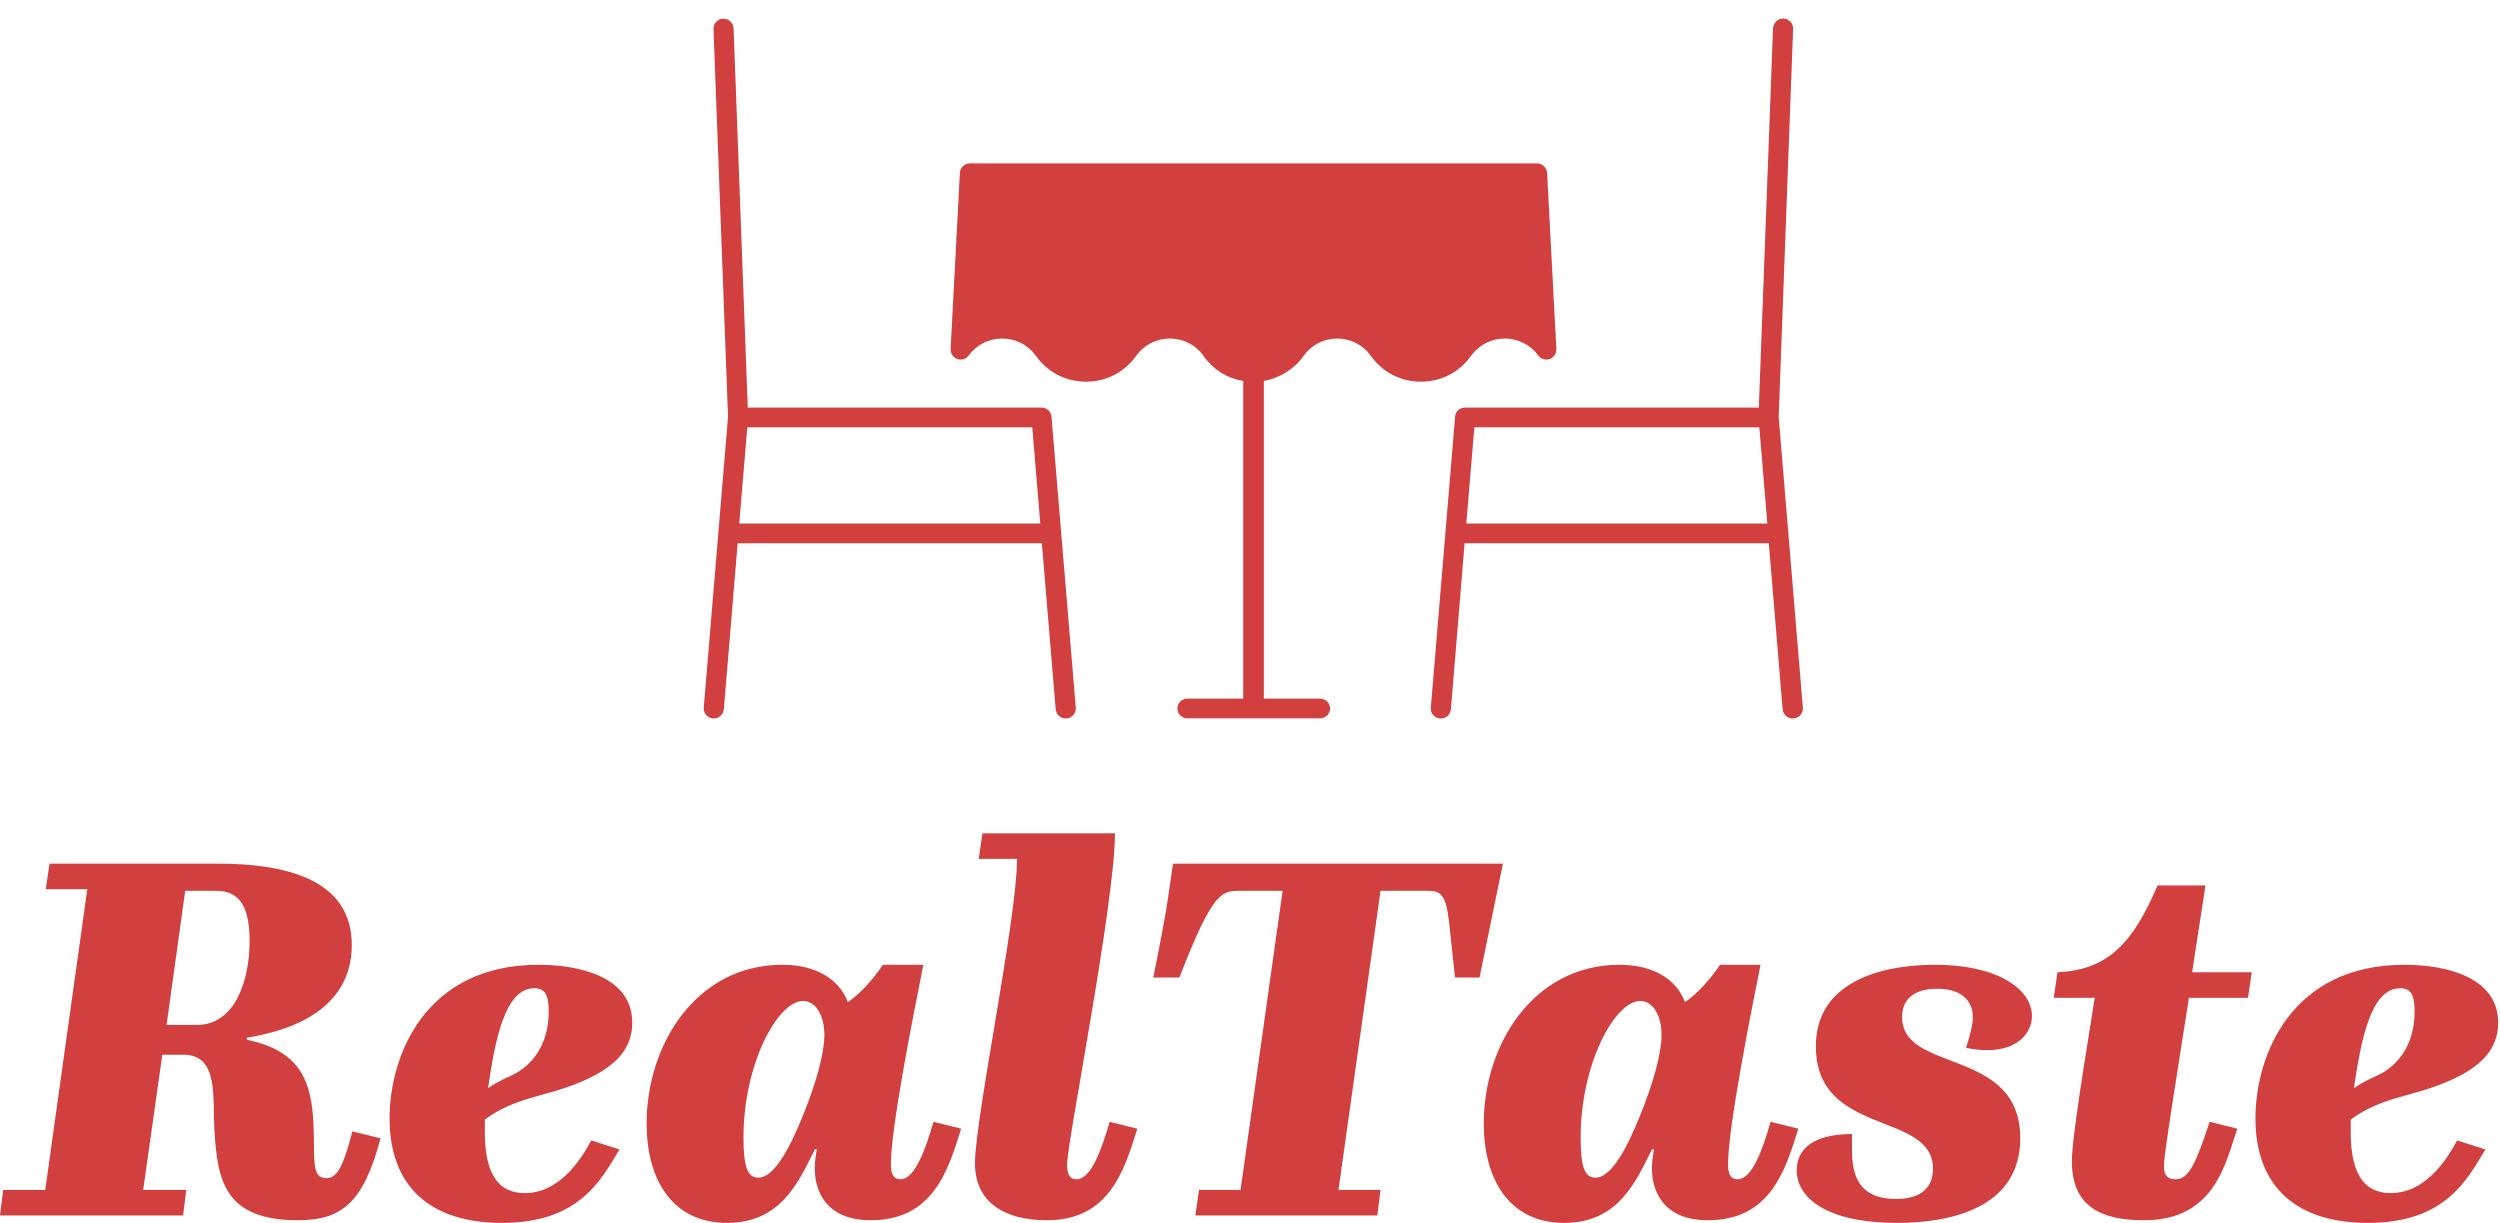
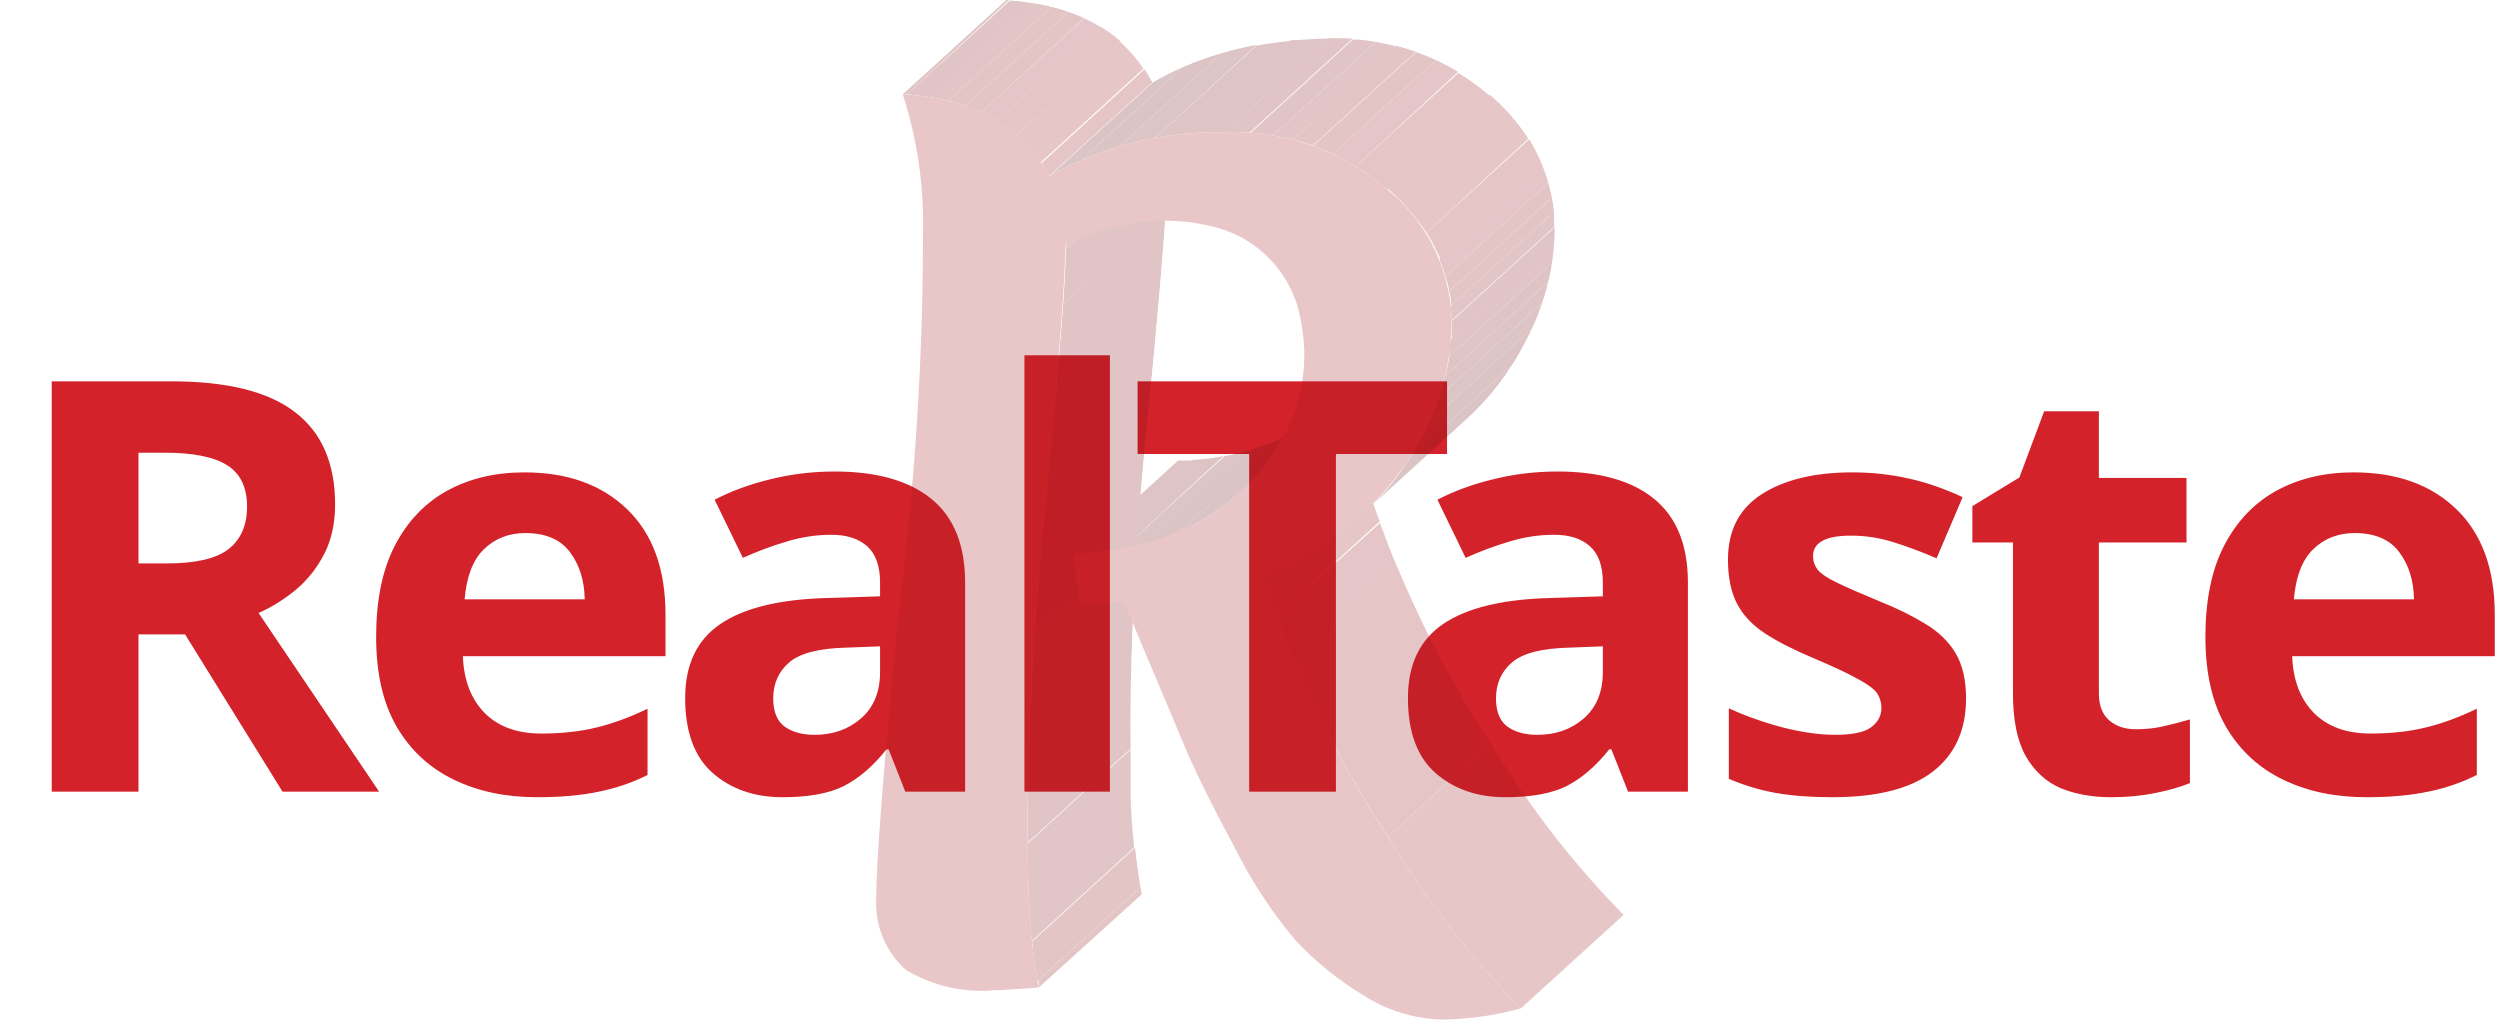
- <svg width="270" height="132">
-   <defs id="SvgjsDefs2926" />
-   <g id="main_text" rel="mainfill" name="main_text" feature="main_text" groupname="main_text" fill="#d23f3f" transform="translate(0.5173037, 73.7913) scale(2.873882)">
-     <path d="M-0.18 20 l0.12 -0.96 l1.58 0 l1.58 -11.3 l-1.56 0 l0.14 -0.96 l6.34 0 c3.4 0 5.02 1.06 5.02 3.06 c0 1.48 -0.88 2.98 -3.94 3.48 l0 0.08 c2.08 0.42 2.42 1.66 2.5 3.14 c0.06 1.32 -0.1 2.06 0.48 2.06 c0.36 0 0.62 -0.32 0.98 -1.76 l1.06 0.26 c-0.64 2.42 -1.46 3.08 -3.1 3.08 c-2.8 0 -3.02 -1.54 -3.14 -3.34 c-0.08 -1.24 0.18 -2.88 -1.16 -2.88 l-0.8 0 l-0.72 5.08 l1.62 0 l-0.12 0.96 l-6.88 0 z M7.94 7.8 l-1.16 0 l-0.7 5.04 l1.14 0 c1.42 0 1.98 -1.64 1.98 -3.16 c0 -1.48 -0.52 -1.88 -1.26 -1.88 z M14.46 16.36 c0 -2.4 1.36 -5.78 5.6 -5.78 c1.52 0 3.52 0.44 3.52 2.18 c0 1 -0.66 1.58 -1.46 2 c-0.96 0.5 -1.86 0.66 -2.6 0.9 c-0.62 0.2 -1.12 0.46 -1.48 0.74 l0 0.44 c0 1.02 0.18 2.32 1.5 2.32 c1.26 0 2.06 -1.16 2.5 -1.98 l1.06 0.34 c-0.7 1.16 -1.52 2.76 -4.42 2.76 c-2.72 0 -4.22 -1.4 -4.22 -3.92 z M19.9 11.46 c-1.12 0 -1.48 2 -1.74 3.76 c0.16 -0.12 0.38 -0.24 0.62 -0.36 l0.26 -0.12 c0.74 -0.34 1.4 -1.12 1.4 -2.4 c0 -0.52 -0.08 -0.88 -0.54 -0.88 z M27.76 17.06 c0 1.1 0.14 1.52 0.56 1.52 c0.6 0 1.2 -1.14 1.7 -2.4 c0.46 -1.14 0.78 -2.26 0.78 -2.96 c0 -0.76 -0.34 -1.28 -0.8 -1.28 c-0.96 0 -2.24 2.38 -2.24 5.12 z M24.12 16.54 c0 -2.98 1.88 -5.96 5.1 -5.96 c1.26 0 2.14 0.54 2.46 1.4 c0.44 -0.28 0.94 -0.84 1.32 -1.4 l1.52 0 c-0.38 1.9 -1.22 6.12 -1.22 7.5 c0 0.34 0.08 0.56 0.36 0.56 c0.52 0 0.92 -1.04 1.24 -2.16 l1.04 0.26 c-0.5 1.62 -1.08 3.44 -3.4 3.44 c-1.66 0 -2.1 -1.08 -2.1 -1.94 c0 -0.28 0.04 -0.54 0.08 -0.72 l-0.08 0 c-0.62 1.24 -1.28 2.76 -3.3 2.76 s-3.02 -1.58 -3.02 -3.74 z M36.46 18.04 c0 -1.68 1.58 -9.2 1.58 -11.44 l-1.44 0 l0.14 -0.96 l4.98 0 c0 2.6 -1.8 11.62 -1.8 12.44 c0 0.34 0.08 0.56 0.36 0.56 c0.52 0 0.92 -1.04 1.24 -2.16 l1.04 0.26 c-0.5 1.62 -1.08 3.44 -3.4 3.44 c-1.52 0 -2.7 -0.62 -2.7 -2.14 z M44.74 20 l0.14 -0.96 l1.56 0 l1.58 -11.24 l-1.54 0 c-0.72 0 -1.04 -0.1 -2.34 3.26 l-0.98 0 s0.42 -2.06 0.54 -2.9 l0.2 -1.38 l12.4 0 l-0.88 4.28 l-0.92 0 l-0.18 -1.66 c-0.12 -1.34 -0.26 -1.6 -0.82 -1.6 l-1.8 0 l-1.58 11.24 l1.58 0 l-0.12 0.96 l-6.84 0 z M59.22 17.06 c0 1.1 0.14 1.52 0.56 1.52 c0.6 0 1.2 -1.14 1.7 -2.4 c0.46 -1.14 0.78 -2.26 0.78 -2.96 c0 -0.76 -0.34 -1.28 -0.8 -1.28 c-0.96 0 -2.24 2.38 -2.24 5.12 z M55.58 16.54 c0 -2.98 1.88 -5.96 5.1 -5.96 c1.26 0 2.14 0.54 2.46 1.4 c0.44 -0.28 0.94 -0.84 1.32 -1.4 l1.52 0 c-0.38 1.9 -1.22 6.12 -1.22 7.5 c0 0.34 0.08 0.56 0.36 0.56 c0.52 0 0.92 -1.04 1.24 -2.16 l1.04 0.26 c-0.5 1.62 -1.08 3.44 -3.4 3.44 c-1.66 0 -2.1 -1.08 -2.1 -1.94 c0 -0.28 0.04 -0.54 0.08 -0.72 l-0.08 0 c-0.62 1.24 -1.28 2.76 -3.3 2.76 s-3.02 -1.58 -3.02 -3.74 z M67.34 18.3 c0 -0.7 0.5 -1.36 2.08 -1.36 c0.02 0.74 -0.26 2.44 1.64 2.44 c1 0 1.4 -0.46 1.4 -1.14 c0 -2.18 -4.4 -1.18 -4.4 -4.6 c0 -2.38 2.38 -3.06 4.46 -3.06 c2.48 0 3.66 0.98 3.66 1.92 c0 0.74 -0.72 1.56 -2.48 1.2 c0 0 0.26 -0.72 0.26 -1.16 c0 -0.52 -0.34 -1.06 -1.34 -1.06 c-0.9 0 -1.32 0.42 -1.32 1.06 c0 2.14 4.44 1.12 4.44 4.56 c0 2.56 -2.5 3.18 -4.64 3.18 c-2.56 0 -3.76 -0.9 -3.76 -1.98 z M77.68 17.96 c0 -0.6 0.22 -2.18 0.86 -6.14 l-1.54 0 l0.14 -0.96 c1.94 -0.08 2.86 -1.16 3.76 -3.26 l1.8 0 s-0.34 2.2 -0.5 3.26 l2.24 0 l-0.14 0.96 l-2.22 0 c-0.56 3.58 -0.94 5.9 -0.94 6.34 c0 0.32 0.12 0.48 0.44 0.48 c0.5 0 0.76 -0.6 1.28 -2.16 l1.04 0.26 c-0.44 1.24 -0.82 3.44 -3.5 3.44 c-1.58 0 -2.72 -0.48 -2.72 -2.22 z M84.58 16.36 c0 -2.4 1.36 -5.78 5.6 -5.78 c1.52 0 3.52 0.44 3.52 2.18 c0 1 -0.66 1.58 -1.46 2 c-0.96 0.5 -1.86 0.66 -2.6 0.9 c-0.62 0.2 -1.12 0.46 -1.48 0.74 l0 0.44 c0 1.02 0.18 2.32 1.5 2.32 c1.26 0 2.06 -1.16 2.5 -1.98 l1.06 0.34 c-0.7 1.16 -1.52 2.76 -4.42 2.76 c-2.72 0 -4.22 -1.4 -4.22 -3.92 z M90.02 11.46 c-1.12 0 -1.48 2 -1.74 3.76 c0.16 -0.12 0.38 -0.24 0.62 -0.36 l0.26 -0.12 c0.74 -0.34 1.4 -1.12 1.4 -2.4 c0 -0.52 -0.08 -0.88 -0.54 -0.88 z" />
-   </g>
-   <g id="SvgjsG2928" rel="mainfill" name="symbol" feature="symbol" fill="#d23f3f" transform="translate(68.83917, -26.69932) scale(0.1331802)">
-     <path d="M675.6,489.6l0.7-0.9c6.4-8.7,16.2-13.7,27.1-13.7c10.8,0,20.7,5,27.1,13.7c2.1,2.9,5.9,4.1,9.3,2.9  c3.4-1.2,5.6-4.5,5.4-8.1l-7.5-142.8c-0.2-4.3-3.8-7.7-8.1-7.7h-460c-4.3,0-7.9,3.3-8.1,7.7l-7.5,142.8c-0.2,3.6,2,6.9,5.4,8.1  c3.4,1.2,7.2,0,9.3-2.9c6.4-8.7,16.2-13.7,27.1-13.7c10.8,0,20.7,5,27.1,13.7l0.7,0.9c9.5,13,24.1,20.4,40.2,20.4  c16.1,0,30.7-7.4,40.2-20.4l0.7-0.9c6.4-8.7,16.2-13.7,27.1-13.7c10.8,0,20.7,5,27.1,13.7l0.5,0.9c7.9,10.8,18.9,17.7,31.9,19.8V767  h-45.2c-4.5,0-8.2,3.5-8.2,8c0,4.5,3.7,8,8.2,8h107.4c4.5,0,8.2-3.5,8.2-8c0-4.5-3.7-8-8.2-8H508V509.4c12-2.1,24-9,31.9-19.8  l0.6-0.9c6.4-8.7,16.2-13.7,27-13.7c10.8,0,20.7,5,27,13.7l0.7,0.9c9.5,13,24.1,20.4,40.2,20.4C651.5,510,666.1,502.6,675.6,489.6z   M945.1,774.3l-19.6-235.8L937.2,224c0.2-4.5-3.3-8.3-7.8-8.5c-4.5-0.2-8.3,3.6-8.5,8.1L909.4,531H671.2c-4.2,0-7.8,3-8.1,7.3  l-19.7,236.1c-0.4,4.5,3,8.4,7.5,8.7c4.5,0.4,8.4-3,8.8-7.5L670.8,641c0.1,0,0.2,0,0.3,0h246.1c0.1,0,0.2,0,0.3,0l11.2,134.6  c0.4,4.3,3.9,7.5,8.1,7.5c0.2,0,0.5,0,0.7,0C942.1,782.7,945.5,778.8,945.1,774.3z M672.2,625l6.5-78h231.1l6.5,78H672.2z   M335.8,538.3c-0.4-4.2-3.9-7.3-8.1-7.3H89.5L78,223.6c-0.2-4.5-3.9-8.1-8.5-8c-4.5,0.2-8,3.9-7.8,8.4l11.8,314.5L53.8,774.3  c-0.4,4.5,3,8.4,7.5,8.8c4.5,0.4,8.4-3,8.8-7.5L81.3,641c0.1,0,0.2,0,0.3,0h246.1c0.1,0,0.2,0,0.3,0l11.2,134.6  c0.4,4.3,3.9,7.5,8.1,7.5c0.2,0,0.5,0,0.7,0c4.5-0.4,7.8-4.2,7.5-8.7L335.8,538.3z M82.6,625l6.5-78h231.1l6.5,78H82.6z" />
+ <svg xmlns="http://www.w3.org/2000/svg" id="Camada_1" data-name="Camada 1" viewBox="0 0 91.39 37.26">
+   <defs>
+     <style>.cls-1{fill:none;}.cls-2{font-size:21px;fill:#d3222a;font-family:Merienda-Bold, Merienda;font-weight:700;letter-spacing:-0.05em;}.cls-3{opacity:0.25;}.cls-4{isolation:isolate;}.cls-5{clip-path:url(#clip-path);}.cls-6{fill:#98181e;}.cls-7{fill:#9c191f;}.cls-8{fill:#a01a20;}.cls-9{fill:#a11a20;}.cls-10{clip-path:url(#clip-path-2);}.cls-11{fill:#7f1419;}.cls-12{fill:#7a1418;}.cls-13{fill:#761318;}.cls-14{fill:#721217;}.cls-15{fill:#6e1216;}.cls-16{clip-path:url(#clip-path-3);}.cls-17{fill:#8b161c;}.cls-18{fill:#87161b;}.cls-19{fill:#83151a;}.cls-20{fill:#8f171d;}.cls-21{fill:#94181d;}.cls-22{clip-path:url(#clip-path-4);}.cls-23{clip-path:url(#clip-path-5);}.cls-24{fill:#a71b21;}</style>
+     <clipPath id="clip-path" transform="translate(-136.85 -272.89)">
+       <path class="cls-1" d="M183.52,295.39,187.3,292a39.78,39.78,0,0,0,4.38,8.58,32.61,32.61,0,0,0,4.55,5.78l-3.78,3.44a32.29,32.29,0,0,1-4.54-5.78A40.29,40.29,0,0,1,183.52,295.39Z" />
+     </clipPath>
+     <clipPath id="clip-path-2" transform="translate(-136.85 -272.89)">
+       <path class="cls-1" d="M185.92,287.5l-3.77,3.44a9.32,9.32,0,0,1-6,2.22l3.77-3.44A9.32,9.32,0,0,0,185.92,287.5Z" />
+     </clipPath>
+     <clipPath id="clip-path-3" transform="translate(-136.85 -272.89)">
+       <path class="cls-1" d="M175.8,281.84l3.78-3.44c0,1-.23,4.21-.76,9.67a103.57,103.57,0,0,0-.6,13.7,22.79,22.79,0,0,0,.38,3.81L174.82,309a23.91,23.91,0,0,1-.38-3.81,105.35,105.35,0,0,1,.61-13.69C175.58,286.05,175.84,282.82,175.8,281.84Z" />
+     </clipPath>
+     <clipPath id="clip-path-4" transform="translate(-136.85 -272.89)">
+       <path class="cls-1" d="M169.85,276.33l3.78-3.44q4,.27,5.35,3l-3.78,3.44Q173.81,276.6,169.85,276.33Z" />
+     </clipPath>
+     <clipPath id="clip-path-5" transform="translate(-136.85 -272.89)">
+       <path class="cls-1" d="M190.51,288.17l-3.77,3.44a9.91,9.91,0,0,0,3.17-7.18,6.38,6.38,0,0,0-2.46-4.71,8.58,8.58,0,0,0-5.79-2h-.14a12.6,12.6,0,0,0-6.32,1.61l3.78-3.44a12.57,12.57,0,0,1,6.32-1.61h.13a8.62,8.62,0,0,1,5.8,2,6.4,6.4,0,0,1,2.46,4.71,9.18,9.18,0,0,1-1.64,5.36A9.47,9.47,0,0,1,190.51,288.17Z" />
+     </clipPath>
+   </defs>
+   <text class="cls-2" transform="translate(0 28.94)">RealTaste</text>
+   <g class="cls-3">
+     <g class="cls-4">
+       <g class="cls-4">
+         <g class="cls-5">
+           <g class="cls-4">
+             <path class="cls-6" d="M183.52,295.39,187.3,292c.2.55.41,1.11.64,1.66l-3.77,3.44c-.23-.55-.45-1.1-.65-1.66" transform="translate(-136.85 -272.89)" />
+             <path class="cls-7" d="M184.17,297.05l3.77-3.44a42.14,42.14,0,0,0,3.42,6.43l-3.77,3.44a40.44,40.44,0,0,1-3.42-6.43" transform="translate(-136.85 -272.89)" />
+             <path class="cls-8" d="M187.59,303.48l3.77-3.44.32.49a32.61,32.61,0,0,0,4.55,5.78l-3.78,3.44a32.29,32.29,0,0,1-4.54-5.78l-.32-.49" transform="translate(-136.85 -272.89)" />
+           </g>
+         </g>
+       </g>
+       <polygon class="cls-9" points="46.11 20.99 49.88 17.55 50.44 19.06 46.67 22.5 46.11 20.99" />
+       <g class="cls-4">
+         <g class="cls-10">
+           <g class="cls-4">
+             <path class="cls-11" d="M176.11,293.16l3.77-3.44.6,0-3.77,3.44-.6,0" transform="translate(-136.85 -272.89)" />
+             <path class="cls-12" d="M176.71,293.12l3.77-3.44c.39,0,.77-.09,1.14-.16L177.85,293c-.37.07-.75.12-1.14.16" transform="translate(-136.85 -272.89)" />
+             <path class="cls-13" d="M177.85,293l3.77-3.44c.37-.07.73-.15,1.07-.25l-3.77,3.44c-.34.1-.7.18-1.07.25" transform="translate(-136.85 -272.89)" />
+             <path class="cls-14" d="M178.92,292.71l3.77-3.44a11.11,11.11,0,0,0,1.11-.4L180,292.31a9.72,9.72,0,0,1-1.11.4" transform="translate(-136.85 -272.89)" />
+             <path class="cls-15" d="M180,292.31l3.77-3.44a7.8,7.8,0,0,0,2.12-1.37l-3.77,3.44a8,8,0,0,1-2.12,1.37" transform="translate(-136.85 -272.89)" />
+           </g>
+         </g>
+       </g>
+       <g class="cls-4">
+         <g class="cls-16">
+           <g class="cls-4">
+             <path class="cls-17" d="M175.8,281.84l3.78-3.44v.13L175.81,282c0-.05,0-.09,0-.13" transform="translate(-136.85 -272.89)" />
+             <path class="cls-18" d="M175.81,282l3.77-3.44c0,.41,0,1.09-.1,2.07L175.71,284c.07-1,.1-1.66.1-2.07" transform="translate(-136.85 -272.89)" />
+             <path class="cls-19" d="M175.71,284l3.77-3.44q-.16,2.49-.66,7.47c-.15,1.59-.28,3.09-.38,4.52L174.67,296c.1-1.43.22-2.93.38-4.51.32-3.32.54-5.82.66-7.48" transform="translate(-136.85 -272.89)" />
+             <path class="cls-18" d="M174.67,296l3.77-3.44c-.2,2.87-.29,5.43-.26,7.7l-3.77,3.44q0-3.39.26-7.7" transform="translate(-136.85 -272.89)" />
+             <path class="cls-17" d="M174.41,303.73l3.77-3.44c0,.51,0,1,0,1.48,0,.78.07,1.48.13,2.1l-3.77,3.44c-.06-.62-.11-1.32-.14-2.1,0-.48,0-1,0-1.48" transform="translate(-136.85 -272.89)" />
+             <path class="cls-20" d="M174.58,307.31l3.77-3.44c.05.55.12,1,.19,1.45l-3.77,3.44c-.08-.42-.14-.9-.19-1.45" transform="translate(-136.85 -272.89)" />
+             <path class="cls-21" d="M174.77,308.76l3.77-3.44.06.26L174.82,309c0-.08,0-.17,0-.26" transform="translate(-136.85 -272.89)" />
+           </g>
+         </g>
+       </g>
+       <g class="cls-4">
+         <g class="cls-22">
+           <g class="cls-4">
+             <path class="cls-19" d="M169.85,276.33l3.78-3.44h.11L170,276.34h-.11" transform="translate(-136.85 -272.89)" />
+             <path class="cls-18" d="M170,276.34l3.78-3.44a7.42,7.42,0,0,1,.84.1l-3.77,3.44c-.27,0-.55-.08-.85-.1" transform="translate(-136.85 -272.89)" />
+             <path class="cls-17" d="M170.81,276.44l3.77-3.44c.24,0,.48.08.71.14l-3.78,3.44-.7-.14" transform="translate(-136.85 -272.89)" />
+             <path class="cls-20" d="M171.51,276.58l3.78-3.44a6.32,6.32,0,0,1,.62.18l-3.77,3.44a5.79,5.79,0,0,0-.63-.18" transform="translate(-136.85 -272.89)" />
+             <path class="cls-21" d="M172.14,276.76l3.77-3.44.58.23L172.71,277c-.18-.08-.37-.16-.57-.23" transform="translate(-136.85 -272.89)" />
+             <path class="cls-6" d="M172.71,277l3.78-3.44a5.33,5.33,0,0,1,.58.31l-3.77,3.44c-.19-.11-.38-.21-.59-.31" transform="translate(-136.85 -272.89)" />
+             <path class="cls-7" d="M173.3,277.3l3.77-3.44a4.54,4.54,0,0,1,.74.54L174,277.84a5,5,0,0,0-.74-.54" transform="translate(-136.85 -272.89)" />
+             <path class="cls-8" d="M174,277.84l3.77-3.44a5,5,0,0,1,.88,1l-3.77,3.44a5,5,0,0,0-.88-1" transform="translate(-136.85 -272.89)" />
+             <path class="cls-7" d="M174.92,278.86l3.77-3.44c.1.16.2.32.29.49l-3.78,3.44a4.76,4.76,0,0,0-.28-.49" transform="translate(-136.85 -272.89)" />
+           </g>
+         </g>
+       </g>
+       <g class="cls-4">
+         <g class="cls-23">
+           <g class="cls-4">
+             <path class="cls-15" d="M175.2,279.35l3.78-3.44a10.7,10.7,0,0,1,1.12-.57l-3.77,3.45a11.86,11.86,0,0,0-1.13.56" transform="translate(-136.85 -272.89)" />
+             <path class="cls-14" d="M176.33,278.79l3.77-3.45a11.4,11.4,0,0,1,1.42-.51l-3.77,3.44a10,10,0,0,0-1.42.52" transform="translate(-136.85 -272.89)" />
+             <path class="cls-13" d="M177.75,278.27l3.77-3.44a12.39,12.39,0,0,1,1.27-.3L179,278a12.85,12.85,0,0,0-1.26.3" transform="translate(-136.85 -272.89)" />
+             <path class="cls-12" d="M179,278l3.78-3.44a12.34,12.34,0,0,1,1.24-.17l-3.77,3.44A12.54,12.54,0,0,0,179,278" transform="translate(-136.85 -272.89)" />
+             <path class="cls-11" d="M180.26,277.8l3.77-3.44c.41,0,.83-.06,1.27-.06h.07l-3.77,3.45h-.08q-.65,0-1.26.06" transform="translate(-136.85 -272.89)" />
+             <path class="cls-19" d="M181.6,277.74l3.77-3.45h.06c.3,0,.59,0,.88,0l-3.77,3.44c-.29,0-.58,0-.88,0h-.06" transform="translate(-136.85 -272.89)" />
+             <path class="cls-18" d="M182.54,277.77l3.77-3.44c.28,0,.56.05.83.09l-3.78,3.45a7.35,7.35,0,0,0-.82-.1" transform="translate(-136.85 -272.89)" />
+             <path class="cls-17" d="M183.36,277.87l3.78-3.45.75.16L184.12,278c-.25-.06-.5-.11-.76-.15" transform="translate(-136.85 -272.89)" />
+             <path class="cls-20" d="M184.12,278l3.77-3.44c.25.06.49.13.73.21l-3.78,3.44q-.34-.12-.72-.21" transform="translate(-136.85 -272.89)" />
+             <path class="cls-21" d="M184.84,278.23l3.78-3.44c.25.09.49.18.73.29l-3.78,3.44c-.23-.11-.48-.2-.73-.29" transform="translate(-136.85 -272.89)" />
+             <path class="cls-6" d="M185.57,278.52l3.78-3.44a7.82,7.82,0,0,1,.81.43L186.38,279a7.82,7.82,0,0,0-.81-.43" transform="translate(-136.85 -272.89)" />
+             <path class="cls-7" d="M186.38,279l3.78-3.44a7.81,7.81,0,0,1,1.07.77l.08.07-3.77,3.44-.09-.07a7.24,7.24,0,0,0-1.07-.77" transform="translate(-136.85 -272.89)" />
+             <path class="cls-8" d="M187.54,279.79l3.77-3.44a7.48,7.48,0,0,1,1.41,1.61L189,281.4a8.35,8.35,0,0,0-1.41-1.61" transform="translate(-136.85 -272.89)" />
+             <path class="cls-7" d="M189,281.4l3.77-3.44a6.09,6.09,0,0,1,.52,1l-3.77,3.44a7,7,0,0,0-.52-1" transform="translate(-136.85 -272.89)" />
+             <path class="cls-6" d="M189.47,282.37l3.77-3.44c.08.21.16.42.22.63L189.69,283c-.06-.21-.14-.42-.22-.63" transform="translate(-136.85 -272.89)" />
+             <path class="cls-21" d="M189.69,283l3.77-3.44a4.9,4.9,0,0,1,.13.55l-3.77,3.44c0-.19-.08-.37-.13-.55" transform="translate(-136.85 -272.89)" />
+             <path class="cls-20" d="M189.82,283.55l3.77-3.44a4.34,4.34,0,0,1,.07.52l-3.77,3.44c0-.18,0-.35-.07-.52" transform="translate(-136.85 -272.89)" />
+             <path class="cls-17" d="M189.89,284.07l3.77-3.44,0,.36v.2l-3.77,3.44a1.34,1.34,0,0,0,0-.2c0-.12,0-.24,0-.36" transform="translate(-136.85 -272.89)" />
+             <path class="cls-18" d="M189.92,284.63l3.77-3.44c0,.21,0,.42,0,.64l-3.77,3.44c0-.21,0-.43,0-.64" transform="translate(-136.85 -272.89)" />
+             <path class="cls-19" d="M189.9,285.27l3.77-3.44c0,.22,0,.44-.07.65l-3.77,3.44c0-.21,0-.43.07-.65" transform="translate(-136.85 -272.89)" />
+             <path class="cls-11" d="M189.83,285.92l3.77-3.44c0,.24-.08.47-.14.7l-3.77,3.44c.06-.23.1-.46.14-.7" transform="translate(-136.85 -272.89)" />
+             <path class="cls-12" d="M189.69,286.62l3.77-3.44a7.67,7.67,0,0,1-.23.78l-3.77,3.44a7.67,7.67,0,0,0,.23-.78" transform="translate(-136.85 -272.89)" />
+             <path class="cls-13" d="M189.46,287.4l3.77-3.44a7.4,7.4,0,0,1-.38.94l-3.77,3.44a8.4,8.4,0,0,0,.38-.94" transform="translate(-136.85 -272.89)" />
+             <path class="cls-14" d="M189.08,288.34l3.77-3.44a12.16,12.16,0,0,1-.71,1.32l-3.78,3.44a10.74,10.74,0,0,0,.72-1.32" transform="translate(-136.85 -272.89)" />
+             <path class="cls-15" d="M188.36,289.66l3.78-3.44-.09.13a9.47,9.47,0,0,1-1.54,1.82l-3.77,3.44a9.18,9.18,0,0,0,1.54-1.82l.08-.13" transform="translate(-136.85 -272.89)" />
+           </g>
+         </g>
+       </g>
+       <path class="cls-24" d="M169.85,276.33q4,.27,5.35,3a12.6,12.6,0,0,1,6.32-1.61h.14a8.58,8.58,0,0,1,5.79,2,6.38,6.38,0,0,1,2.46,4.71,9.09,9.09,0,0,1-1.63,5.36,10.72,10.72,0,0,1-5.32,4.09l.56,1.51a40.29,40.29,0,0,0,4.39,8.58,32.29,32.29,0,0,0,4.54,5.78,11.21,11.21,0,0,1-2.85.41,5.57,5.57,0,0,1-2.9-.88,11.81,11.81,0,0,1-2.48-2,17.26,17.26,0,0,1-2.25-3.44c-.85-1.57-1.45-2.8-1.82-3.68s-.77-1.85-1.22-2.9-.68-1.64-.71-1.71-.07-.18-.12-.29a2.16,2.16,0,0,1-.14-.33l-1.67,0-.18-1.8c3.29-.16,5.71-1.36,7.23-3.61a6.26,6.26,0,0,0,1.19-3.82,7.46,7.46,0,0,0-.2-1.44,4.25,4.25,0,0,0-3.29-3.12,7.12,7.12,0,0,0-1.8-.18h-.15a9.45,9.45,0,0,0-3.29.85c0,1-.22,4.21-.75,9.68a105.35,105.35,0,0,0-.61,13.69,23.91,23.91,0,0,0,.38,3.81c-.83.06-1.38.1-1.64.1a5.31,5.31,0,0,1-3.22-.75,3.27,3.27,0,0,1-1.08-2.6c0-1.22.26-4.91.89-11.08a105.9,105.9,0,0,0,.82-13.21A15.26,15.26,0,0,0,169.85,276.33Z" transform="translate(-136.85 -272.89)" />
+     </g>
  </g>
</svg>
